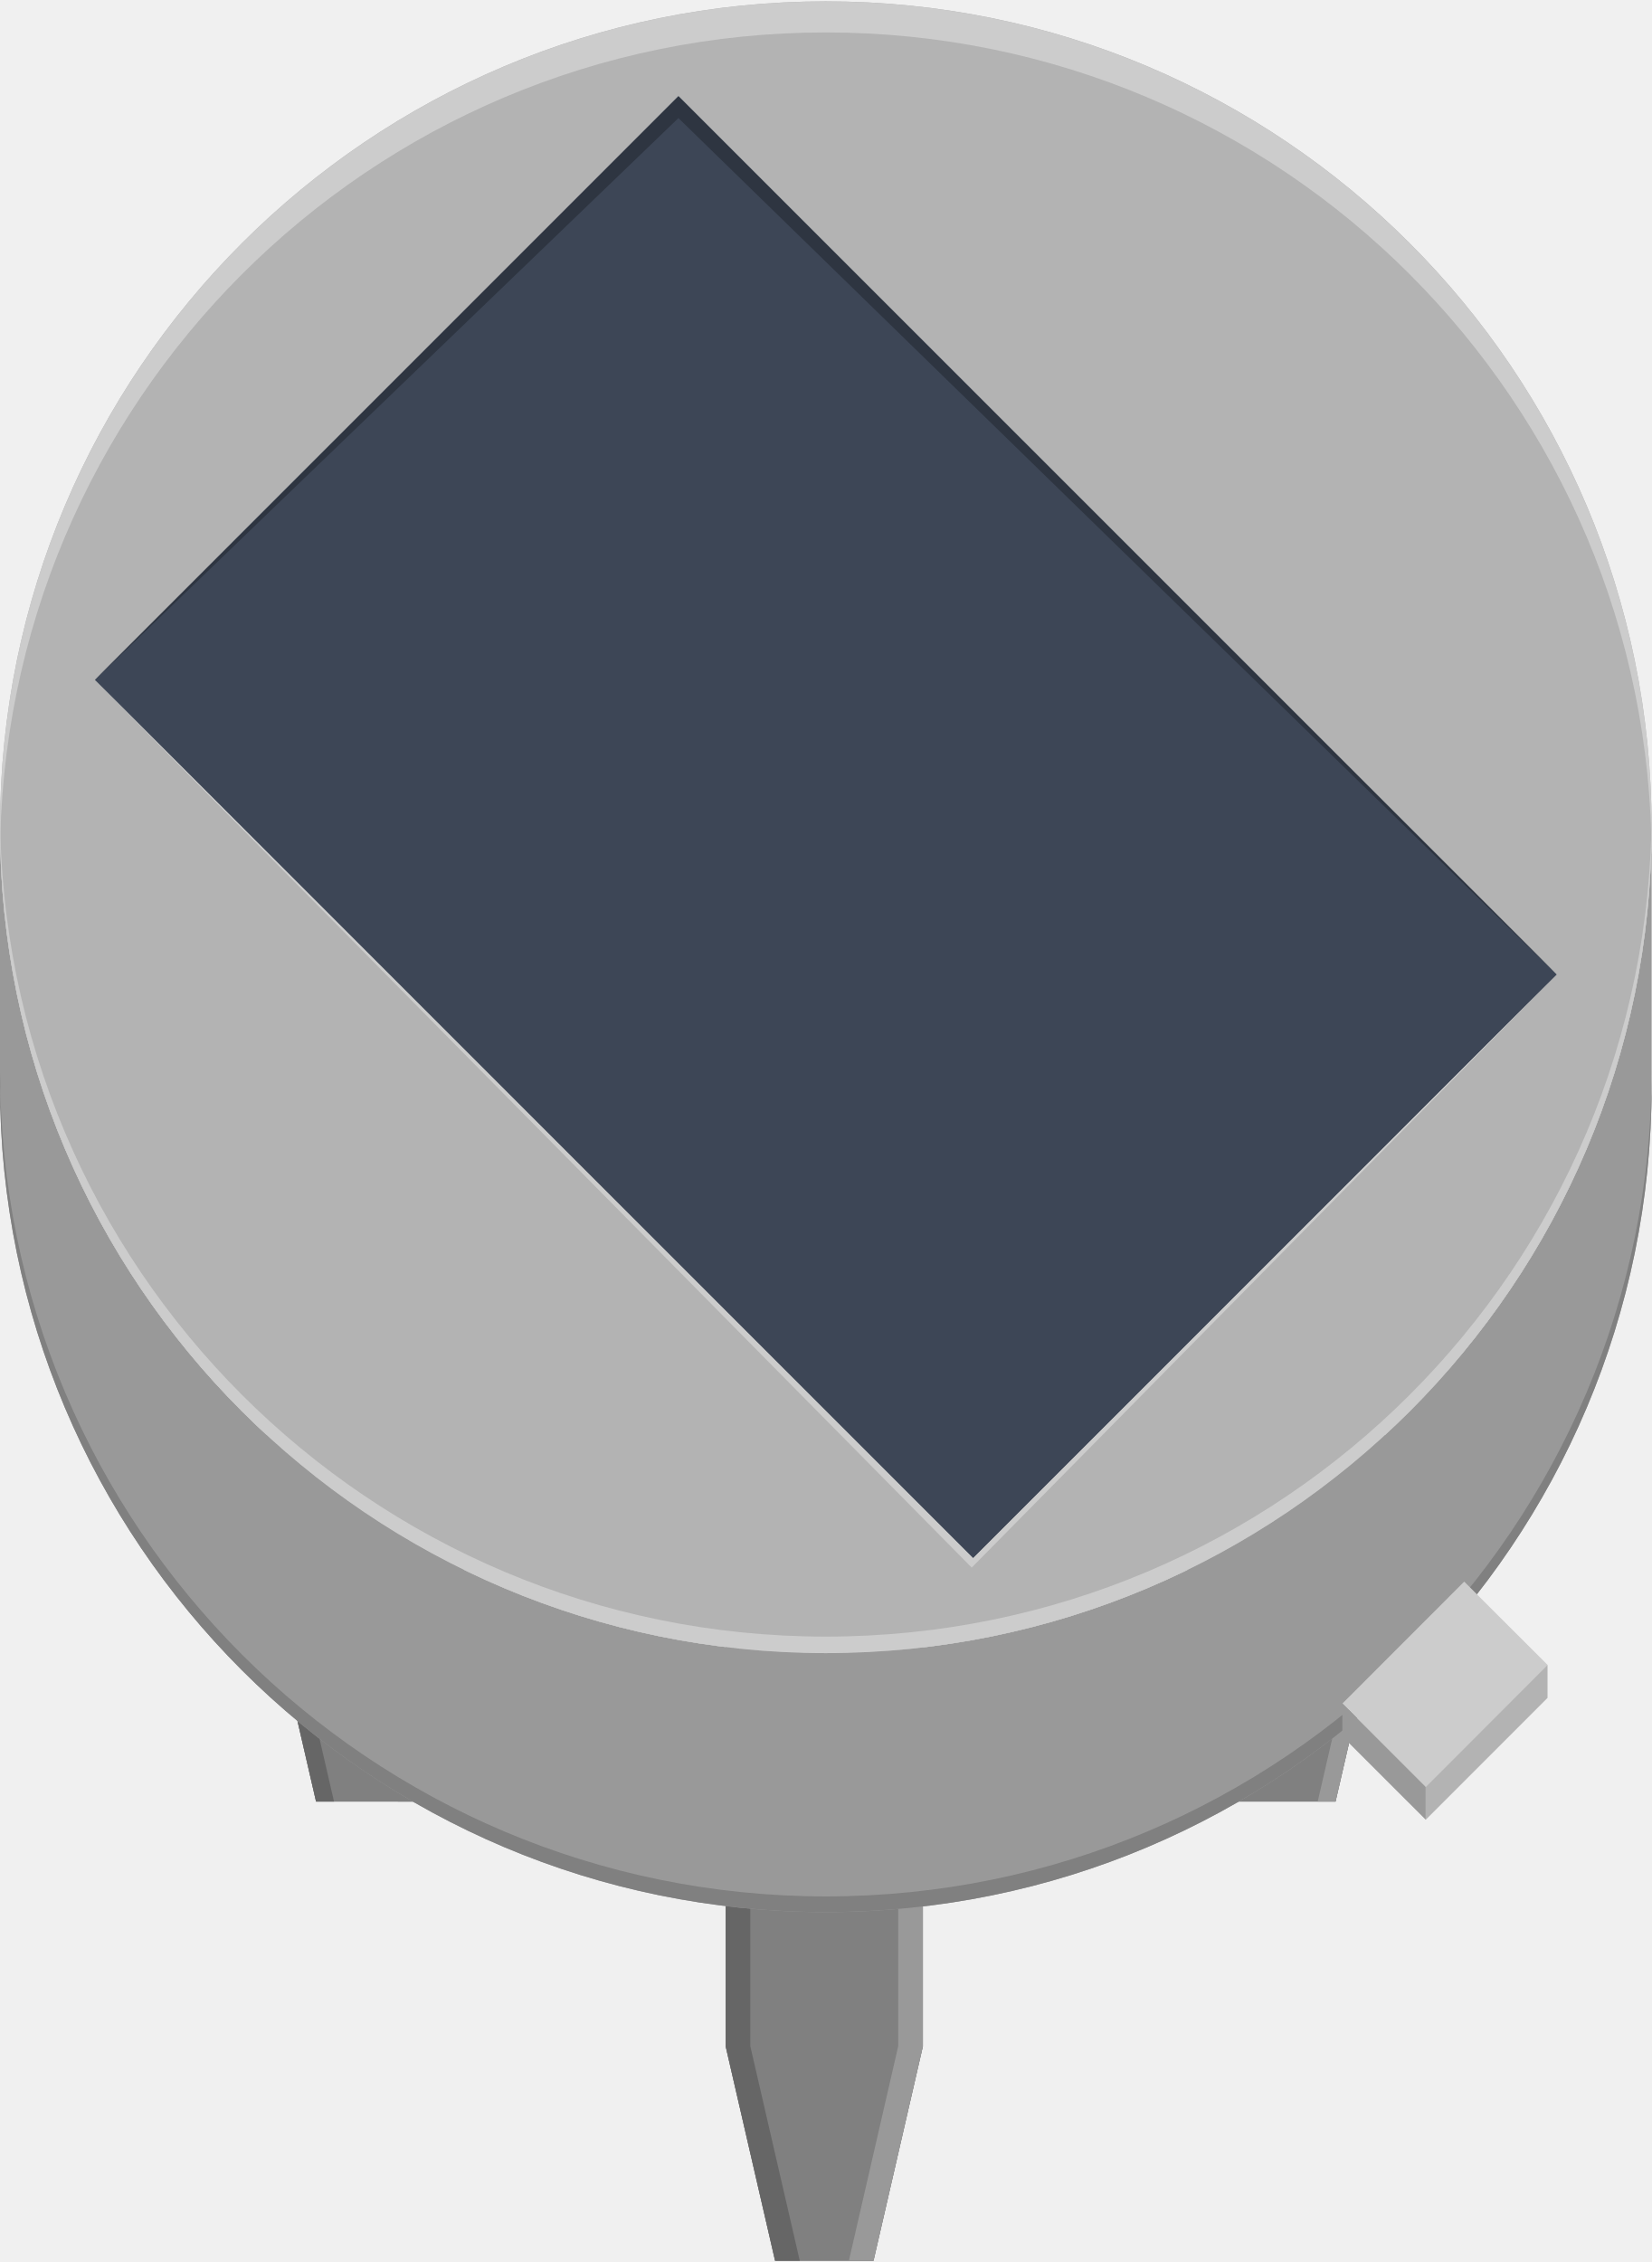
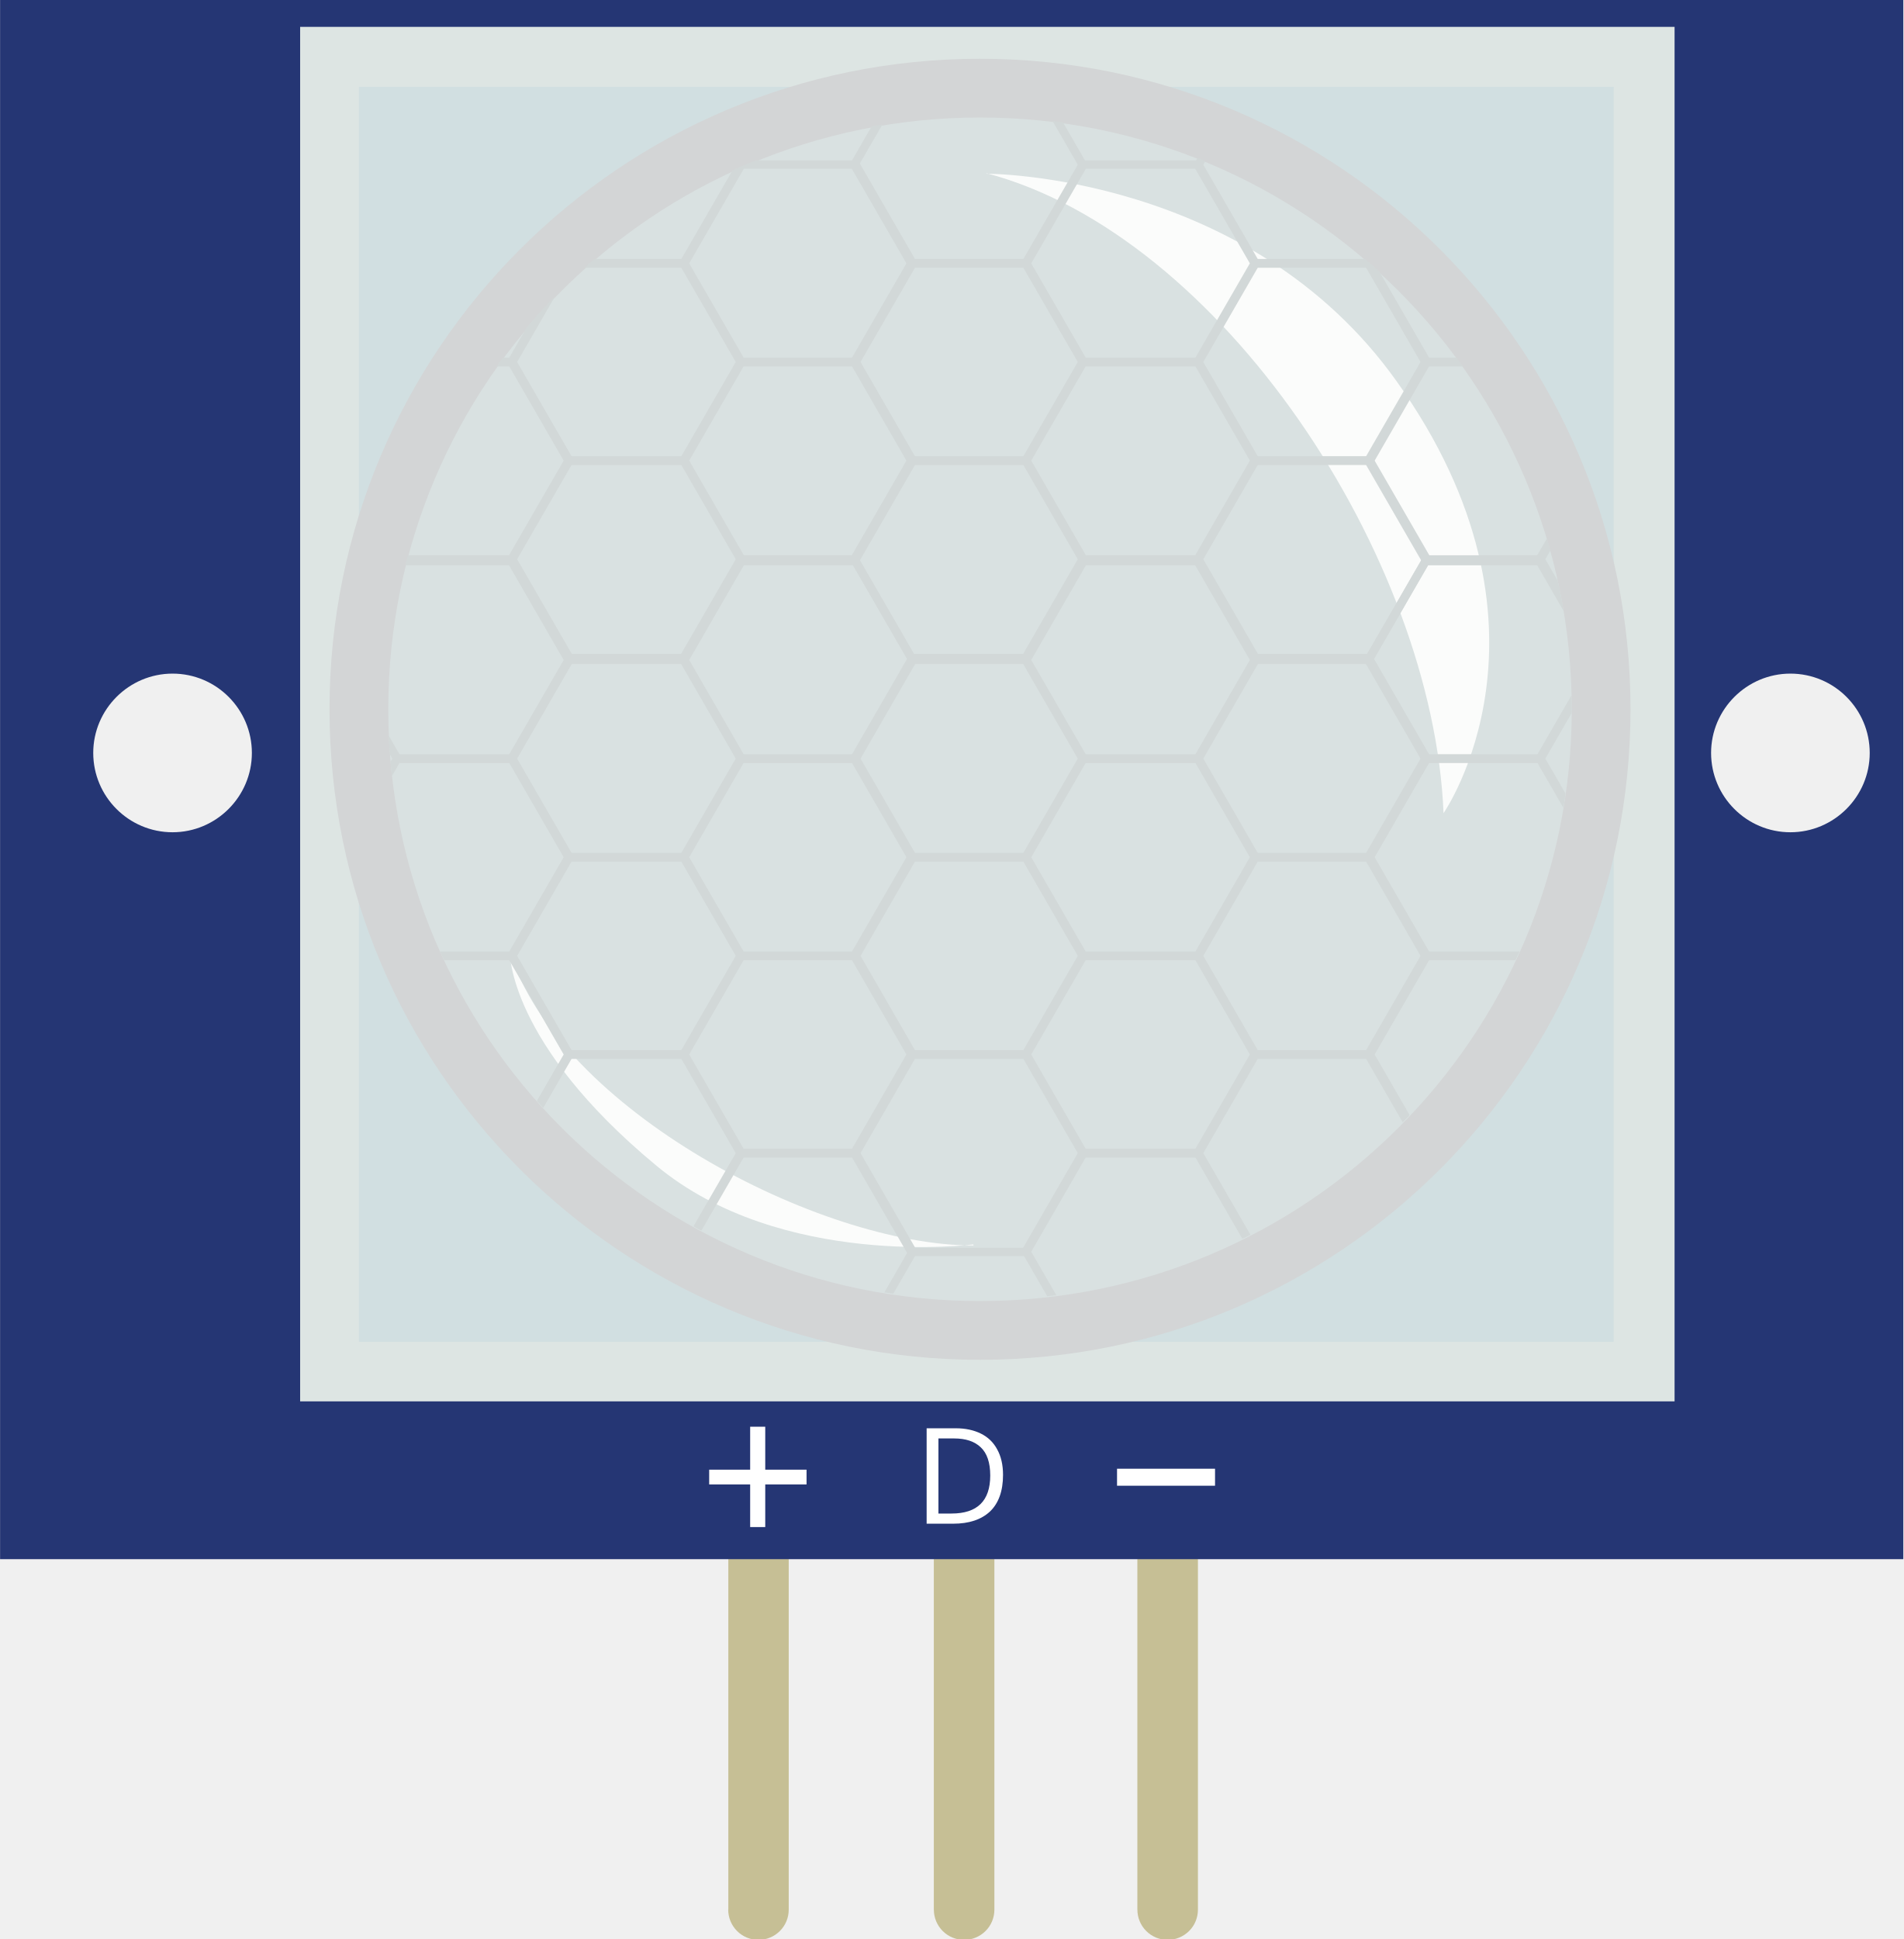
- <svg xmlns="http://www.w3.org/2000/svg" version="1.2" baseProfile="tiny" id="Layer_1" x="0px" y="0px" width="25.82px" height="35.359px" viewBox="0 0 25.82 35.359" xml:space="preserve">
-   <g id="breadboard">
-     <polygon id="connector2pin" fill="#808080" points="6.48,28.162 4.941,28.162 4.168,24.81 7.252,24.81  " />
-     <polygon id="connector3pin" fill="#808080" points="13.656,35.339 12.117,35.339 11.344,31.986 14.428,31.986  " />
-     <polygon id="connector0pin" fill="#808080" points="20.879,28.162 19.342,28.162 18.568,24.81 21.652,24.81  " />
-     <polygon id="connector1pin" fill="#808080" points="13.68,22.48 12.142,22.48 11.369,19.128 14.453,19.128  " />
-     <g id="icon">
-       <polygon fill="#808080" points="4.168,15.462 4.168,24.81 4.941,28.162 6.48,28.162 7.252,24.81 7.252,15.462  " />
-       <polygon fill="#808080" points="6.991,24.81 6.219,28.162 6.48,28.162 7.252,24.81  " />
-       <polygon fill="#666666" points="5.222,28.162 4.449,24.81 4.168,24.81 4.941,28.162  " />
-       <polygon fill="#808080" points="11.344,22.639 11.344,31.986 12.117,35.339 13.656,35.339 14.428,31.986 14.428,22.639  " />
-       <polygon fill="#999999" points="14.042,22.639 14.042,31.986 13.271,35.339 13.656,35.339 14.428,31.986 14.428,22.639  " />
-       <polygon fill="#666666" points="12.503,35.339 11.73,31.986 11.73,22.639 11.344,22.639 11.344,31.986 12.117,35.339  " />
-       <polygon fill="#808080" points="11.369,9.78 11.369,19.128 12.142,22.48 13.68,22.48 14.453,19.128 14.453,9.78  " />
-       <polygon fill="#808080" points="18.568,15.462 18.568,24.81 19.342,28.162 20.879,28.162 21.652,24.81 21.652,15.462  " />
-       <polygon fill="#999999" points="21.373,24.81 20.6,28.162 20.879,28.162 21.652,24.81  " />
-       <path fill="#999999" d="M0,12.931c0,7.131,5.78,12.909,12.91,12.909c7.131,0,12.91-5.778,12.91-12.909v4.049   c0,7.131-5.779,12.91-12.91,12.91C5.78,29.89,0,24.11,0,16.979V12.931z" />
-       <path fill="#808080" d="M0.001,16.734c0,7.131,5.78,12.91,12.91,12.91c7.131,0,12.91-5.779,12.91-12.91l-0.001,0.245   c0,7.131-5.779,12.91-12.91,12.91C5.78,29.89,0,24.11,0,16.979L0.001,16.734z" />
-       <rect x="21.667" y="24.98" transform="matrix(0.7074 0.7068 -0.7068 0.7074 25.2191 -8.2618)" fill="#CCCCCC" width="1.842" height="2.694" />
-       <polygon fill="#B3B3B3" points="22.289,27.931 24.193,26.025 24.193,26.541 22.289,28.446  " />
-       <polygon fill="#999999" points="20.986,26.628 22.289,27.931 22.289,28.446 20.986,27.144  " />
-       <circle fill="#B3B3B3" cx="12.91" cy="12.931" r="12.91" />
-       <path fill="#CCCCCC" d="M25.82,13.417c0-7.13-5.779-12.91-12.91-12.91C5.78,0.507,0,6.287,0,13.417v-0.485   c0-7.131,5.78-12.91,12.91-12.91c7.131,0,12.91,5.779,12.91,12.91V13.417z" />
-       <path fill="#CCCCCC" d="M0,12.673c0,7.132,5.78,12.91,12.91,12.91c7.131,0,12.91-5.778,12.91-12.91v0.259   c0,7.131-5.779,12.909-12.91,12.909C5.78,25.841,0,20.062,0,12.931V12.673z" />
-       <rect x="3.201" y="6.479" transform="matrix(-0.7071 -0.7071 0.7071 -0.7071 12.8952 31.202)" fill="#3D4656" width="19.417" height="12.903" />
-       <polygon fill="#2E3541" points="24.337,15.233 10.606,1.846 1.483,10.628 10.606,1.504  " />
-       <polygon fill="#CCCCCC" points="1.483,10.627 15.191,24.504 24.336,15.233 15.213,24.357  " />
+ <svg xmlns="http://www.w3.org/2000/svg" width="24mm" height="24.448mm" version="1.1" viewBox="0 0 90.7 92.4">
+   <g fill="#c6bf95">
+     <path d="m54.2 91c0 0.383 0.151 0.749 0.422 1.02 0.27 0.27 0.636 0.422 1.02 0.422h1e-3c0.382 0 0.748-0.152 1.02-0.422s0.422-0.636 0.422-1.02v-26.1c0-0.234-0.189-0.423-0.423-0.423h-2.04c-0.234 0-0.423 0.189-0.423 0.423v26.1z" />
+     <path d="m44.5 91c0 0.383 0.151 0.749 0.422 1.02 0.27 0.27 0.636 0.422 1.02 0.422h1e-3c0.382 0 0.748-0.152 1.02-0.422s0.422-0.636 0.422-1.02v-26.1c0-0.234-0.189-0.423-0.423-0.423h-2.04c-0.234 0-0.423 0.189-0.423 0.423v26.1z" />
+     <path d="m34.7 91c0 0.383 0.152 0.749 0.422 1.02s0.637 0.422 1.02 0.422 0.749-0.152 1.02-0.422 0.422-0.636 0.422-1.02v-26.1c0-0.234-0.19-0.423-0.424-0.423h-2.03c-0.234 0-0.424 0.189-0.424 0.423v26.1z" />
+   </g>
+   <path d="m90.7 0h-90.7v74.3h90.7zm-5.38 32.1c2.09 0 3.78 1.7 3.78 3.78s-1.7 3.78-3.78 3.78c-2.09 0-3.78-1.7-3.78-3.78s1.7-3.78 3.78-3.78zm-77.1 0c2.09 0 3.78 1.7 3.78 3.78s-1.7 3.78-3.78 3.78c-2.09 0-3.78-1.7-3.78-3.78s1.7-3.78 3.78-3.78z" fill="#253674" />
+   <rect x="14.3" y="1.28" width="65.5" height="65.5" fill="#dde5e3" />
+   <rect x="17.1" y="4.14" width="59.8" height="59.8" fill="#d1dfe1" />
+   <circle cx="46.7" cy="33.8" r="31" fill="#d3d5d6" />
+   <circle cx="46.7" cy="33.8" r="28.2" fill="#d9e1e1" />
+   <clipPath id="a">
+     <circle cx="52.5" cy="39.2" r="28.2" />
+   </clipPath>
+   <g transform="translate(-5.81 -5.45)" clip-path="url(#a)" fill="#fbfcfb">
+     <path d="m52.8 13.7c11.2 2.94 21.3 18.3 21.8 30.5 0 0 6.16-8.84-2.25-20.6-7.05-9.89-19.5-9.87-19.5-9.87z" />
+     <path d="m52.2 64.8c-7.37 0.013-19.8-6.53-22.1-14 0 0-0.102 4.33 6.99 10.2 5.95 4.94 15.1 3.75 15.1 3.75z" />
+     <g fill="none" stroke="#d2d8d8" stroke-width=".4px">
+       <path d="m32.9 18-2.72 4.71h-5.44l-2.72-4.71 2.72-4.71h5.44z" />
+       <path d="m32.9 27.4-2.72 4.71h-5.44l-2.72-4.71 2.72-4.71h5.44z" />
+       <path d="m32.9 36.9-2.72 4.71h-5.44l-2.72-4.71 2.72-4.71h5.44z" />
+       <path d="m32.9 46.3-2.72 4.71h-5.44l-2.72-4.71 2.72-4.71h5.44z" />
+       <path d="m32.9 55.7-2.72 4.71h-5.44l-2.72-4.71 2.72-4.71h5.44z" />
+       <path d="m32.9 65.1-2.72 4.71h-5.44l-2.72-4.71 2.72-4.71h5.44z" />
+       <path d="m41.1 13.3-2.72 4.71h-5.44l-2.72-4.71 2.72-4.71h5.44z" />
+       <path d="m41.1 22.7-2.72 4.71h-5.44l-2.72-4.71 2.72-4.71h5.44z" />
+       <path d="m41.1 32.1-2.72 4.71h-5.44l-2.72-4.71 2.72-4.71h5.44z" />
+       <path d="m41.1 41.6-2.72 4.71h-5.44l-2.72-4.71 2.72-4.71h5.44z" />
+       <path d="m41.1 51-2.72 4.71h-5.44l-2.72-4.71 2.72-4.71h5.44z" />
+       <path d="m41.1 60.4-2.72 4.71h-5.44l-2.72-4.71 2.72-4.71h5.44z" />
+       <path d="m49.3 18-2.72 4.71h-5.44l-2.72-4.71 2.72-4.71h5.44z" />
+       <path d="m49.3 27.4-2.72 4.71h-5.44l-2.72-4.71 2.72-4.71h5.44z" />
+       <path d="m49.3 36.9-2.72 4.71h-5.44l-2.72-4.71 2.72-4.71h5.44z" />
+       <path d="m49.3 46.3-2.72 4.71h-5.44l-2.72-4.71 2.72-4.71h5.44z" />
+       <path d="m49.3 55.7-2.72 4.71h-5.44l-2.72-4.71 2.72-4.71h5.44z" />
+       <path d="m49.3 65.1-2.72 4.71h-5.44l-2.72-4.71 2.72-4.71h5.44z" />
+       <path d="m57.4 13.3-2.72 4.71h-5.44l-2.72-4.71 2.72-4.71h5.44z" />
+       <path d="m57.4 22.7-2.72 4.71h-5.44l-2.72-4.71 2.72-4.71h5.44z" />
+       <path d="m57.4 32.1-2.72 4.71h-5.44l-2.72-4.71 2.72-4.71h5.44z" />
+       <path d="m57.4 41.6-2.72 4.71h-5.44l-2.72-4.71 2.72-4.71h5.44z" />
+       <path d="m57.4 51-2.72 4.71h-5.44l-2.72-4.71 2.72-4.71h5.44z" />
+       <path d="m57.4 60.4-2.72 4.71h-5.44l-2.72-4.71 2.72-4.71h5.44z" />
+       <path d="m65.6 18-2.72 4.71h-5.44l-2.72-4.71 2.72-4.71h5.44z" />
+       <path d="m65.6 27.4-2.72 4.71h-5.44l-2.72-4.71 2.72-4.71h5.44z" />
+       <path d="m65.6 36.9-2.72 4.71h-5.44l-2.72-4.71 2.72-4.71h5.44z" />
+       <path d="m65.6 46.3-2.72 4.71h-5.44l-2.72-4.71 2.72-4.71h5.44z" />
+       <path d="m65.6 55.7-2.72 4.71h-5.44l-2.72-4.71 2.72-4.71h5.44z" />
+       <path d="m65.6 65.1-2.72 4.71h-5.44l-2.72-4.71 2.72-4.71h5.44z" />
+       <path d="m73.8 13.3-2.72 4.71h-5.44l-2.72-4.71 2.72-4.71h5.44z" />
+       <path d="m73.8 22.7-2.72 4.71h-5.44l-2.72-4.71 2.72-4.71h5.44z" />
+       <path d="m73.8 32.1-2.72 4.71h-5.44l-2.72-4.71 2.72-4.71h5.44z" />
+       <path d="m73.8 41.6-2.72 4.71h-5.44l-2.72-4.71 2.72-4.71h5.44z" />
+       <path d="m73.8 51-2.72 4.71h-5.44l-2.72-4.71 2.72-4.71h5.44z" />
+       <path d="m73.8 60.4-2.72 4.71h-5.44l-2.72-4.71 2.72-4.71h5.44z" />
+       <path d="m81.9 18-2.72 4.71h-5.44l-2.72-4.71 2.72-4.71h5.44z" />
+       <path d="m81.9 27.4-2.72 4.71h-5.44l-2.72-4.71 2.72-4.71h5.44z" />
+       <path d="m81.9 36.9-2.72 4.71h-5.44l-2.72-4.71 2.72-4.71h5.44z" />
+       <path d="m81.9 46.3-2.72 4.71h-5.44l-2.72-4.71 2.72-4.71h5.44z" />
+       <path d="m81.9 55.7-2.72 4.71h-5.44l-2.72-4.71 2.72-4.71h5.44z" />
+       <path d="m81.9 65.1-2.72 4.71h-5.44l-2.72-4.71 2.72-4.71h5.44z" />
+       <path d="m90.1 13.3-2.72 4.71h-5.44l-2.72-4.71 2.72-4.71h5.44z" />
+       <path d="m90.1 22.7-2.72 4.71h-5.44l-2.72-4.71 2.72-4.71h5.44z" />
+       <path d="m90.1 32.1-2.72 4.71h-5.44l-2.72-4.71 2.72-4.71h5.44z" />
+       <path d="m90.1 41.6-2.72 4.71h-5.44l-2.72-4.71 2.72-4.71h5.44z" />
+       <path d="m90.1 51-2.72 4.71h-5.44l-2.72-4.71 2.72-4.71h5.44z" />
+       <path d="m90.1 60.4-2.72 4.71h-5.44l-2.72-4.71 2.72-4.71h5.44z" />
    </g>
  </g>
+   <text fill="#ffffff" font-family="sans-serif">
+     <tspan x="33.293" y="73.864" font-size="9.88px">+</tspan>
+     <tspan x="43.531" y="72.609" font-size="6.38px">D</tspan>
+   </text>
+   <path d="m57.9 70.8h-4.67v-0.81h4.67z" fill="#fff" />
</svg>
